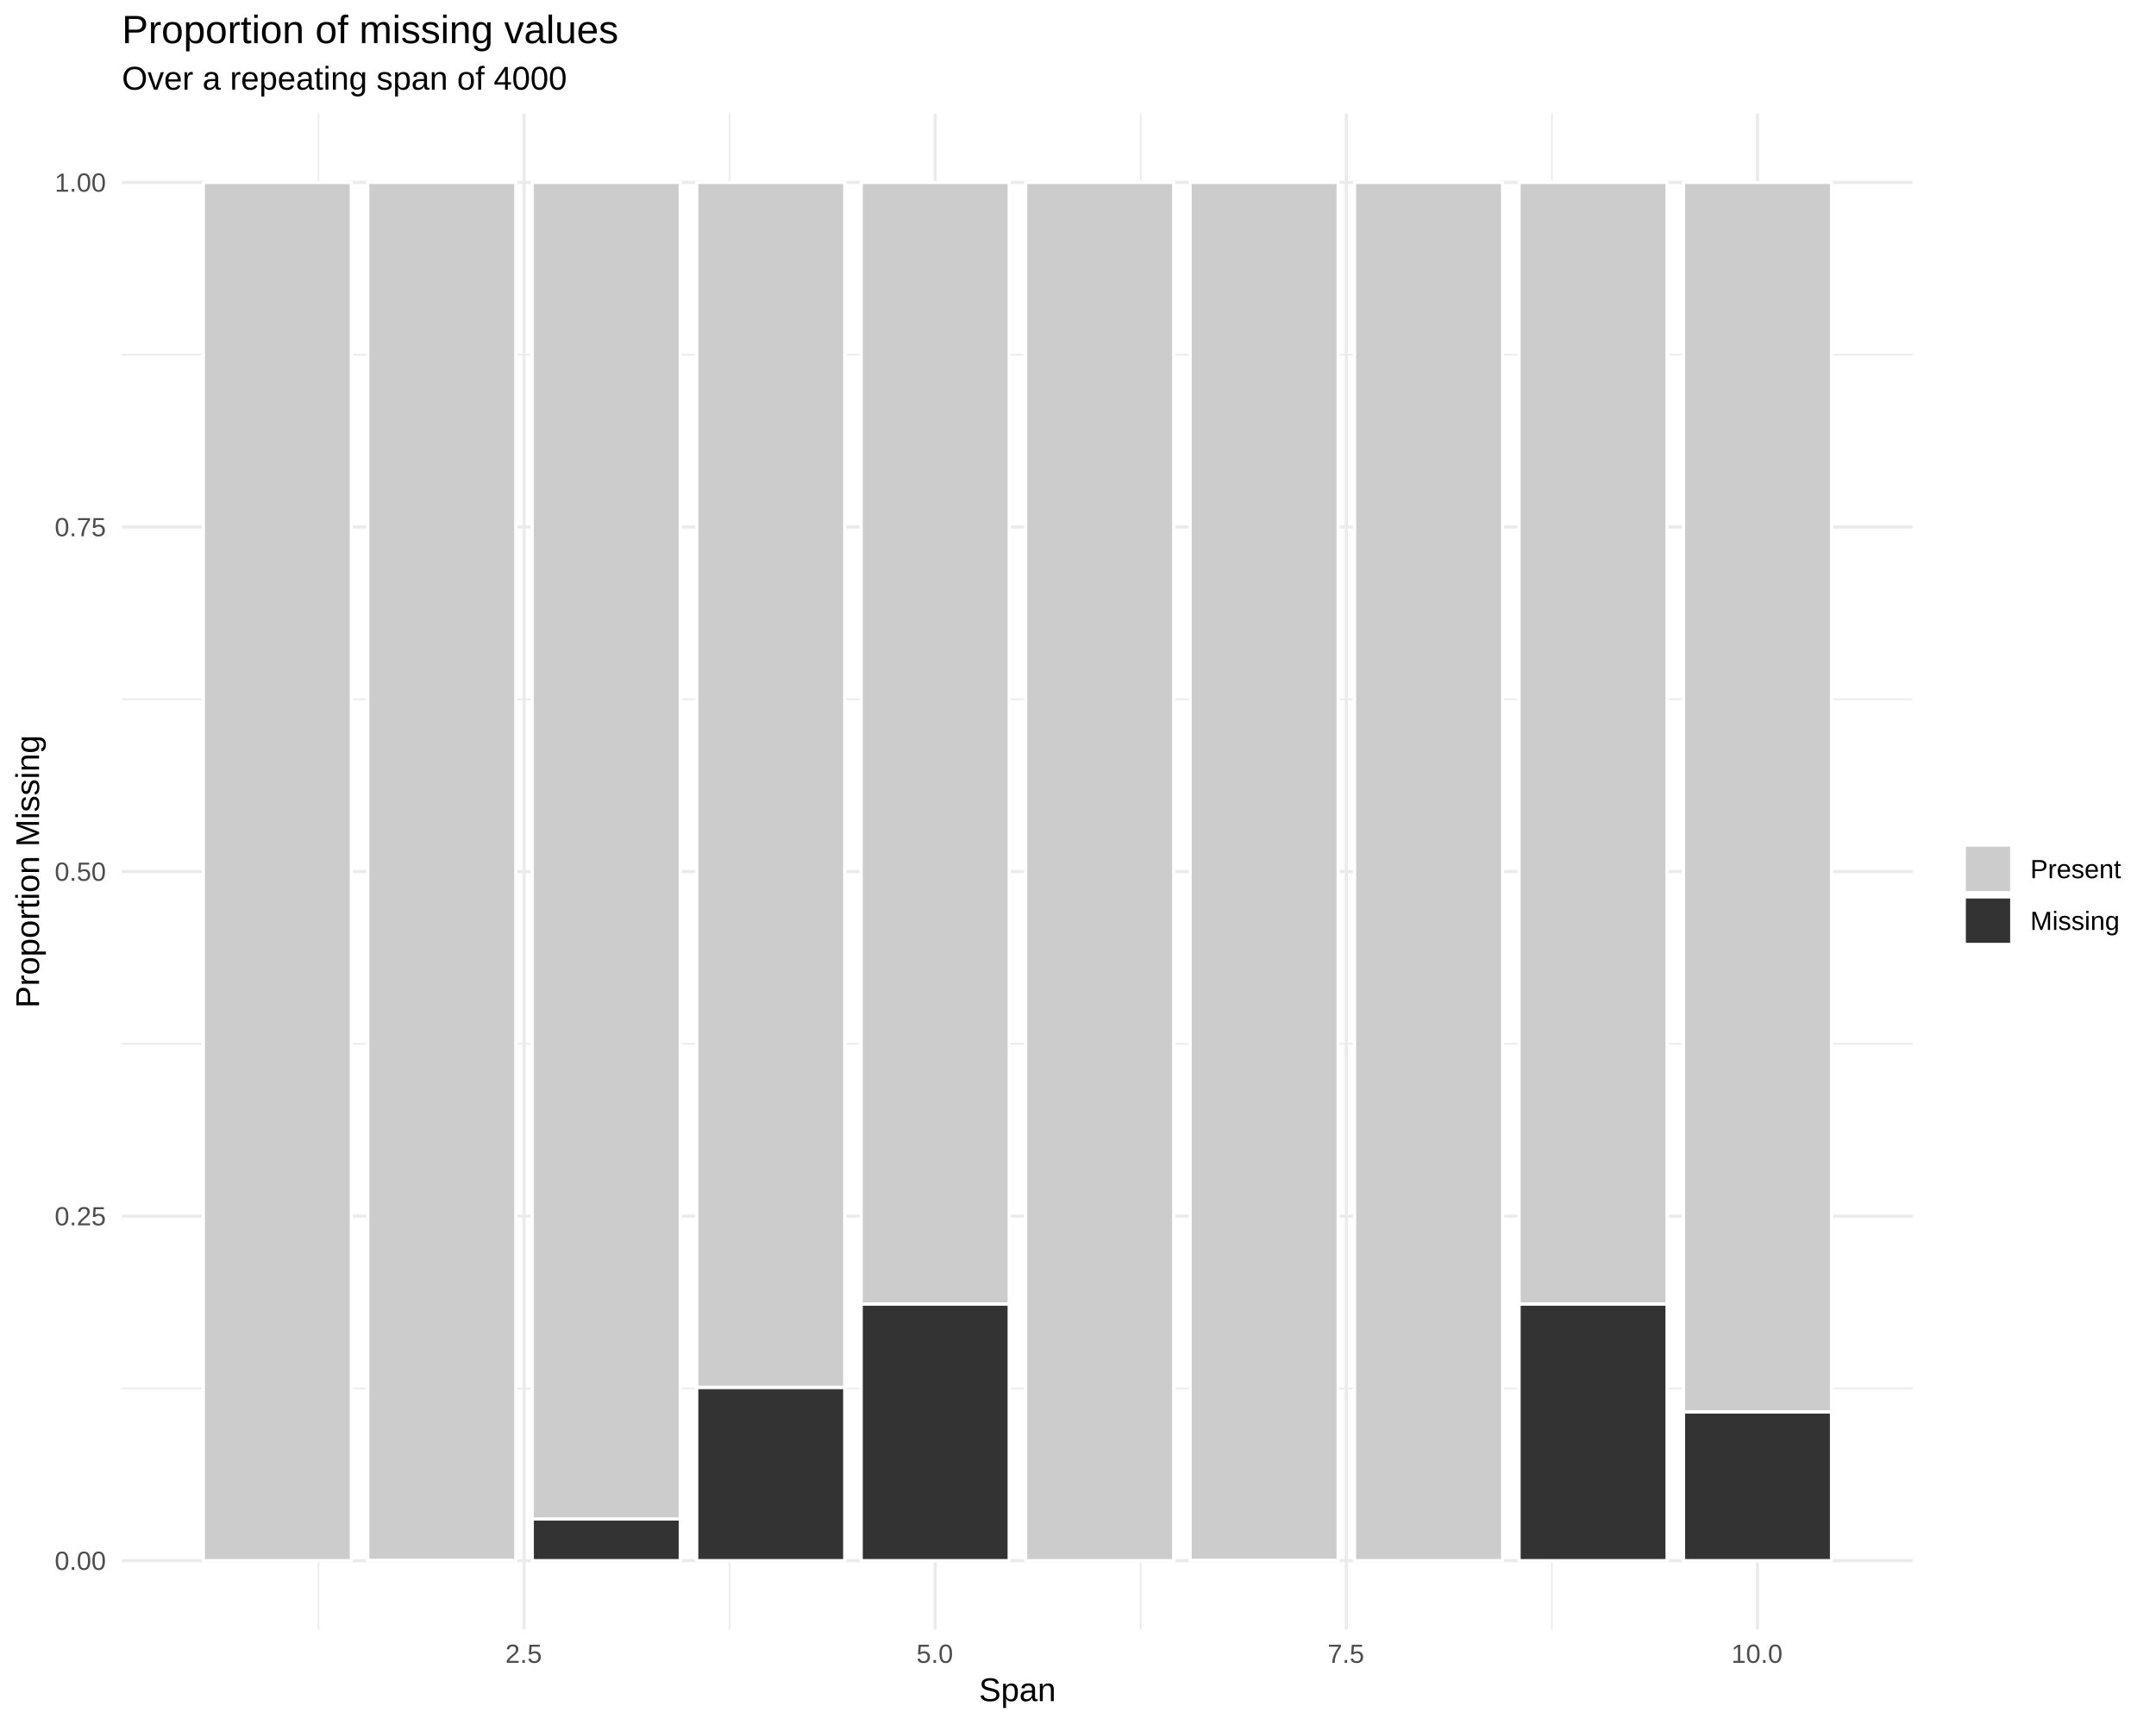
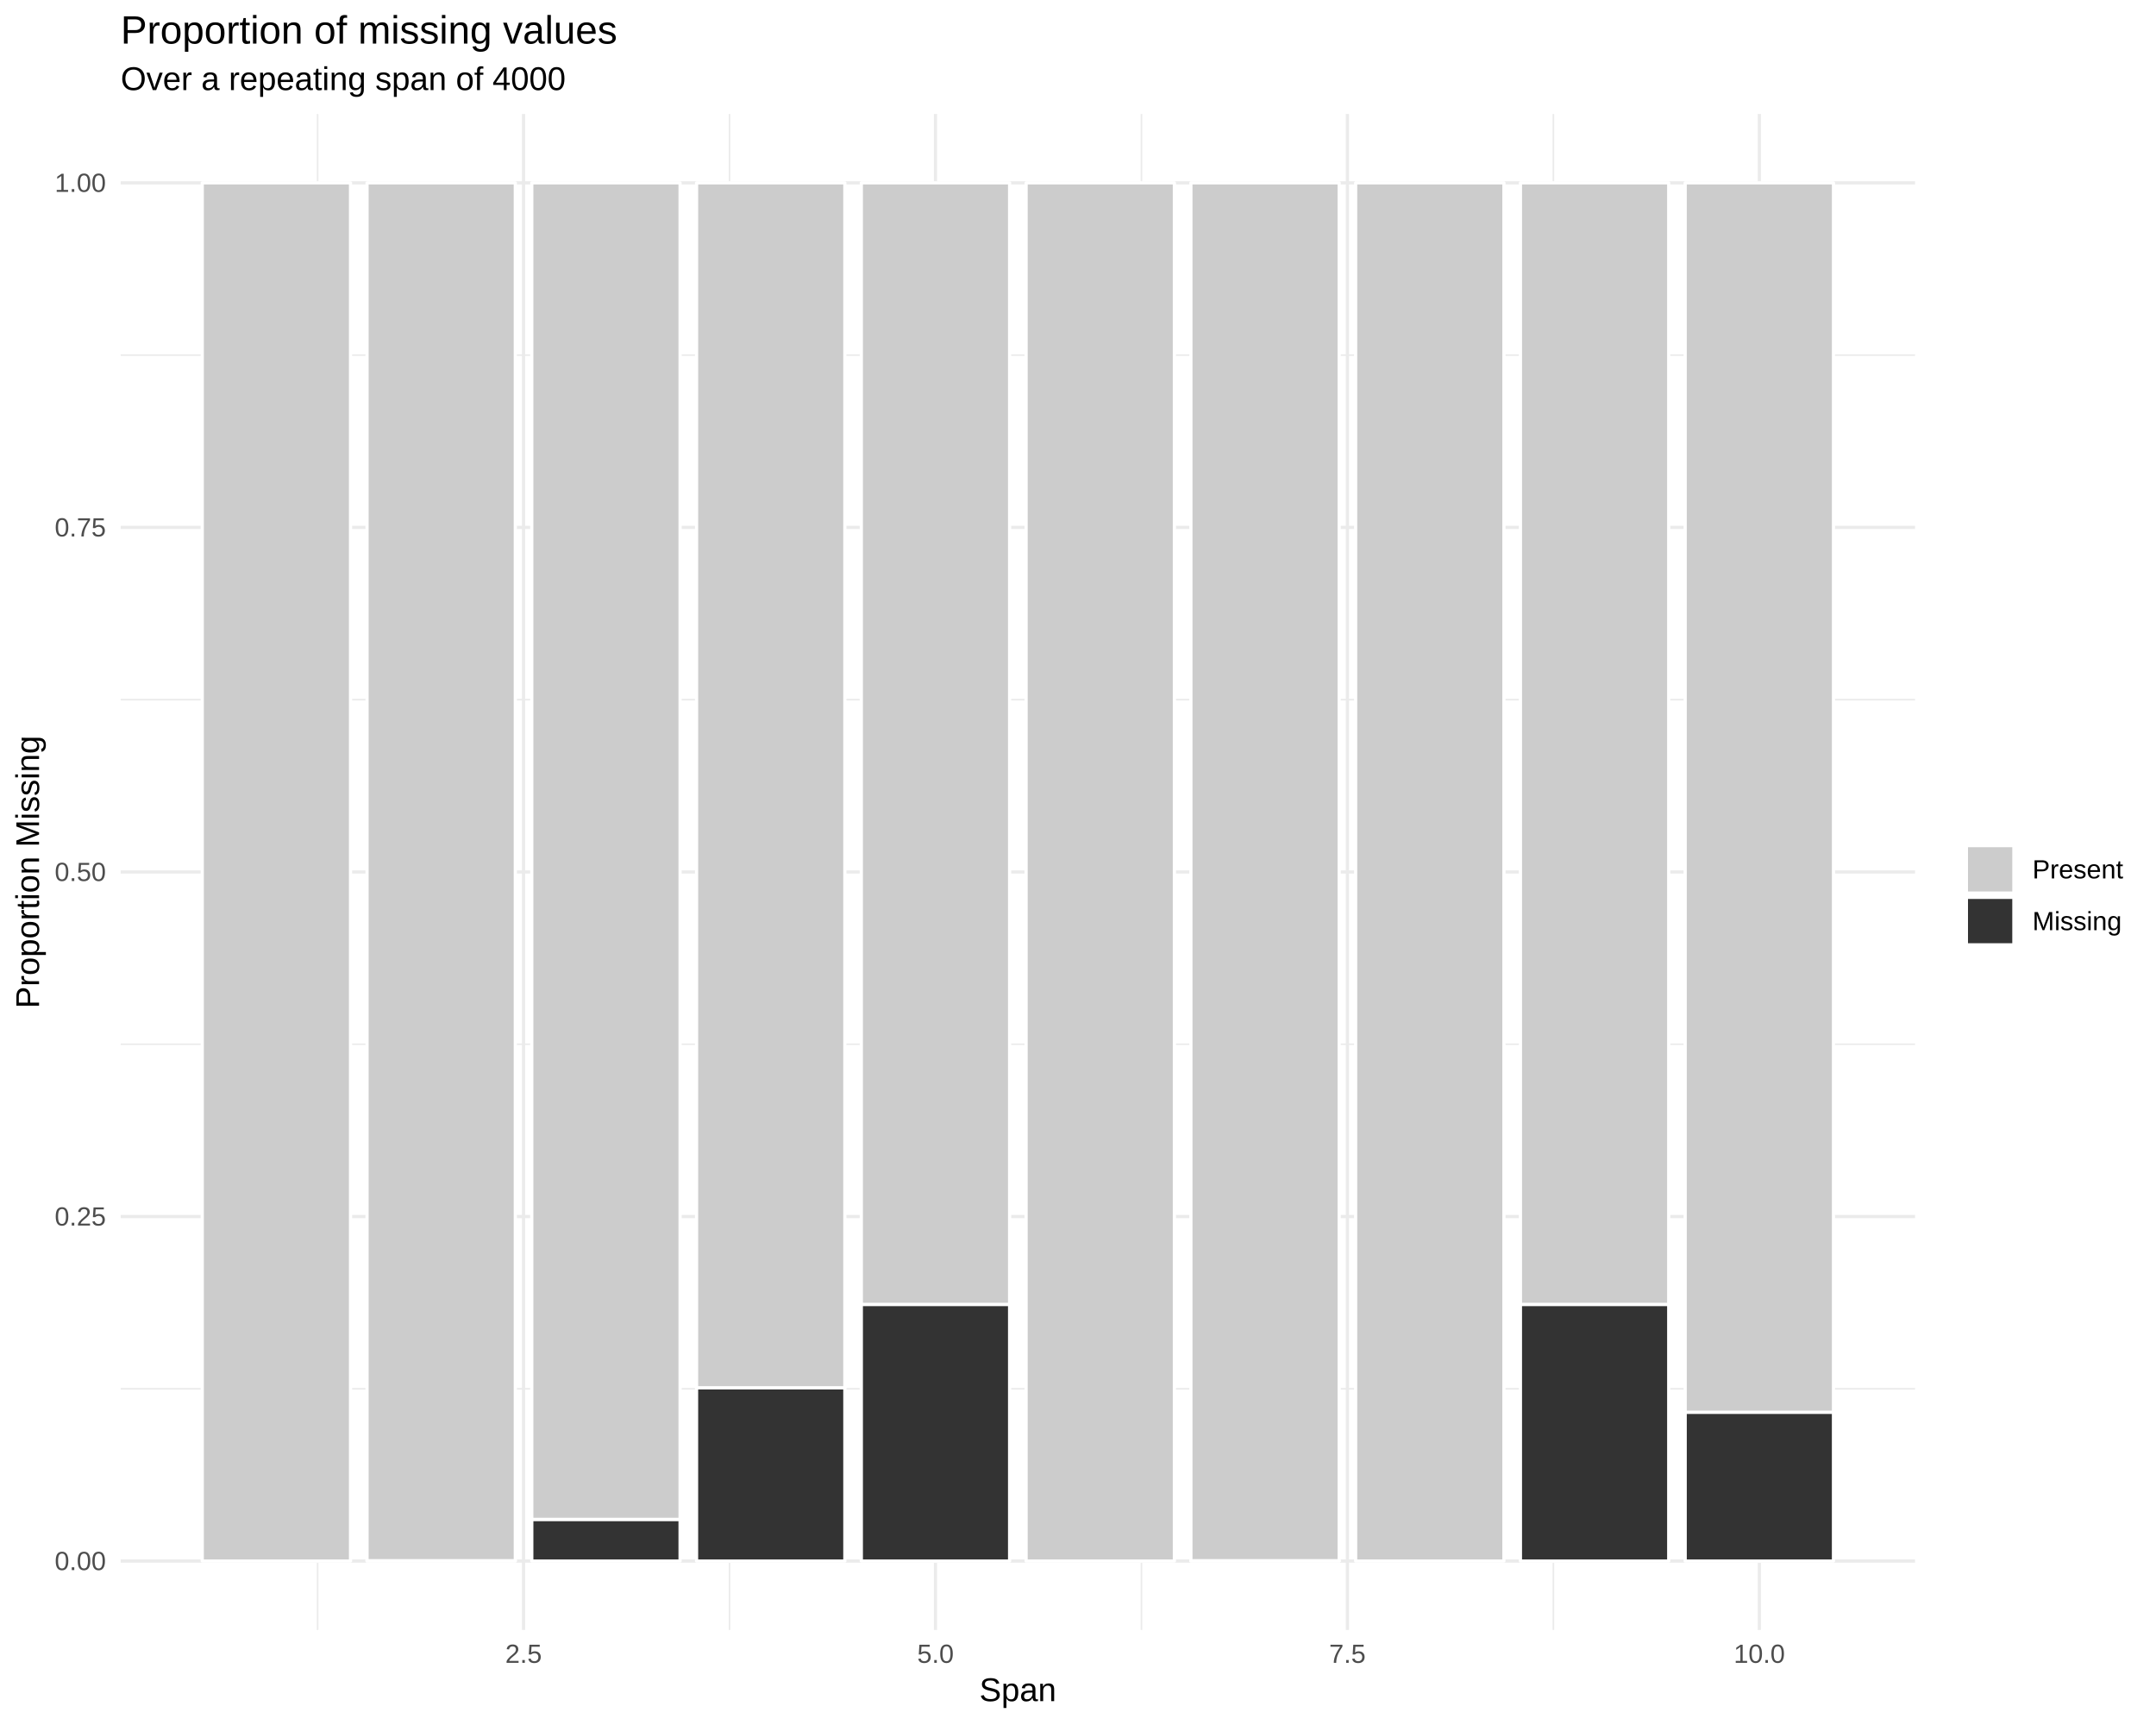
<svg xmlns="http://www.w3.org/2000/svg" viewBox="0 0 720.00 576.00">
  <defs>
    <style type="text/css">
-     line, polyline, path, rect, circle {
+     line, polyline, polygon, path, rect, circle {
      fill: none;
      stroke: #000000;
      stroke-linecap: round;
      stroke-linejoin: round;
      stroke-miterlimit: 10.00;
    }
  </style>
  </defs>
  <rect width="100%" height="100%" style="stroke: none; fill: #FFFFFF;" />
  <defs>
-     <clipPath id="cpNDAuNzE0Mnw2MzguODI3fDU0NC4xMzF8MzcuOTA3MQ==">
-       <rect x="40.71" y="37.91" width="598.11" height="506.22" />
+     <clipPath id="cpNDAuMzF8NjM5LjUzfDU0NC4yN3wzOC4wNQ==">
+       <rect x="40.31" y="38.05" width="599.22" height="506.22" />
    </clipPath>
  </defs>
-   <polyline points="40.71,463.60 638.83,463.60 " style="stroke-width: 0.53; stroke: #EBEBEB; stroke-linecap: butt;" clip-path="url(#cpNDAuNzE0Mnw2MzguODI3fDU0NC4xMzF8MzcuOTA3MQ==)" />
-   <polyline points="40.71,348.54 638.83,348.54 " style="stroke-width: 0.53; stroke: #EBEBEB; stroke-linecap: butt;" clip-path="url(#cpNDAuNzE0Mnw2MzguODI3fDU0NC4xMzF8MzcuOTA3MQ==)" />
-   <polyline points="40.71,233.49 638.83,233.49 " style="stroke-width: 0.53; stroke: #EBEBEB; stroke-linecap: butt;" clip-path="url(#cpNDAuNzE0Mnw2MzguODI3fDU0NC4xMzF8MzcuOTA3MQ==)" />
-   <polyline points="40.71,118.44 638.83,118.44 " style="stroke-width: 0.53; stroke: #EBEBEB; stroke-linecap: butt;" clip-path="url(#cpNDAuNzE0Mnw2MzguODI3fDU0NC4xMzF8MzcuOTA3MQ==)" />
-   <polyline points="106.35,544.13 106.35,37.91 " style="stroke-width: 0.53; stroke: #EBEBEB; stroke-linecap: butt;" clip-path="url(#cpNDAuNzE0Mnw2MzguODI3fDU0NC4xMzF8MzcuOTA3MQ==)" />
-   <polyline points="243.66,544.13 243.66,37.91 " style="stroke-width: 0.53; stroke: #EBEBEB; stroke-linecap: butt;" clip-path="url(#cpNDAuNzE0Mnw2MzguODI3fDU0NC4xMzF8MzcuOTA3MQ==)" />
-   <polyline points="380.96,544.13 380.96,37.91 " style="stroke-width: 0.53; stroke: #EBEBEB; stroke-linecap: butt;" clip-path="url(#cpNDAuNzE0Mnw2MzguODI3fDU0NC4xMzF8MzcuOTA3MQ==)" />
-   <polyline points="518.27,544.13 518.27,37.91 " style="stroke-width: 0.53; stroke: #EBEBEB; stroke-linecap: butt;" clip-path="url(#cpNDAuNzE0Mnw2MzguODI3fDU0NC4xMzF8MzcuOTA3MQ==)" />
-   <polyline points="40.71,521.12 638.83,521.12 " style="stroke-width: 1.07; stroke: #EBEBEB; stroke-linecap: butt;" clip-path="url(#cpNDAuNzE0Mnw2MzguODI3fDU0NC4xMzF8MzcuOTA3MQ==)" />
-   <polyline points="40.71,406.07 638.83,406.07 " style="stroke-width: 1.07; stroke: #EBEBEB; stroke-linecap: butt;" clip-path="url(#cpNDAuNzE0Mnw2MzguODI3fDU0NC4xMzF8MzcuOTA3MQ==)" />
-   <polyline points="40.71,291.02 638.83,291.02 " style="stroke-width: 1.07; stroke: #EBEBEB; stroke-linecap: butt;" clip-path="url(#cpNDAuNzE0Mnw2MzguODI3fDU0NC4xMzF8MzcuOTA3MQ==)" />
-   <polyline points="40.71,175.97 638.83,175.97 " style="stroke-width: 1.07; stroke: #EBEBEB; stroke-linecap: butt;" clip-path="url(#cpNDAuNzE0Mnw2MzguODI3fDU0NC4xMzF8MzcuOTA3MQ==)" />
-   <polyline points="40.71,60.92 638.83,60.92 " style="stroke-width: 1.07; stroke: #EBEBEB; stroke-linecap: butt;" clip-path="url(#cpNDAuNzE0Mnw2MzguODI3fDU0NC4xMzF8MzcuOTA3MQ==)" />
-   <polyline points="175.00,544.13 175.00,37.91 " style="stroke-width: 1.07; stroke: #EBEBEB; stroke-linecap: butt;" clip-path="url(#cpNDAuNzE0Mnw2MzguODI3fDU0NC4xMzF8MzcuOTA3MQ==)" />
-   <polyline points="312.31,544.13 312.31,37.91 " style="stroke-width: 1.07; stroke: #EBEBEB; stroke-linecap: butt;" clip-path="url(#cpNDAuNzE0Mnw2MzguODI3fDU0NC4xMzF8MzcuOTA3MQ==)" />
-   <polyline points="449.62,544.13 449.62,37.91 " style="stroke-width: 1.07; stroke: #EBEBEB; stroke-linecap: butt;" clip-path="url(#cpNDAuNzE0Mnw2MzguODI3fDU0NC4xMzF8MzcuOTA3MQ==)" />
-   <polyline points="586.92,544.13 586.92,37.91 " style="stroke-width: 1.07; stroke: #EBEBEB; stroke-linecap: butt;" clip-path="url(#cpNDAuNzE0Mnw2MzguODI3fDU0NC4xMzF8MzcuOTA3MQ==)" />
-   <rect x="67.90" y="521.12" width="49.43" height="0.00" style="stroke-width: 1.07; stroke: #FFFFFF; stroke-linecap: butt; fill: #333333;" clip-path="url(#cpNDAuNzE0Mnw2MzguODI3fDU0NC4xMzF8MzcuOTA3MQ==)" />
-   <rect x="67.90" y="60.92" width="49.43" height="460.20" style="stroke-width: 1.07; stroke: #FFFFFF; stroke-linecap: butt; fill: #CCCCCC;" clip-path="url(#cpNDAuNzE0Mnw2MzguODI3fDU0NC4xMzF8MzcuOTA3MQ==)" />
-   <rect x="122.82" y="521.01" width="49.43" height="0.12" style="stroke-width: 1.07; stroke: #FFFFFF; stroke-linecap: butt; fill: #333333;" clip-path="url(#cpNDAuNzE0Mnw2MzguODI3fDU0NC4xMzF8MzcuOTA3MQ==)" />
-   <rect x="122.82" y="60.92" width="49.43" height="460.09" style="stroke-width: 1.07; stroke: #FFFFFF; stroke-linecap: butt; fill: #CCCCCC;" clip-path="url(#cpNDAuNzE0Mnw2MzguODI3fDU0NC4xMzF8MzcuOTA3MQ==)" />
-   <rect x="177.75" y="507.20" width="49.43" height="13.92" style="stroke-width: 1.07; stroke: #FFFFFF; stroke-linecap: butt; fill: #333333;" clip-path="url(#cpNDAuNzE0Mnw2MzguODI3fDU0NC4xMzF8MzcuOTA3MQ==)" />
-   <rect x="177.75" y="60.92" width="49.43" height="446.28" style="stroke-width: 1.07; stroke: #FFFFFF; stroke-linecap: butt; fill: #CCCCCC;" clip-path="url(#cpNDAuNzE0Mnw2MzguODI3fDU0NC4xMzF8MzcuOTA3MQ==)" />
-   <rect x="232.67" y="463.25" width="49.43" height="57.87" style="stroke-width: 1.07; stroke: #FFFFFF; stroke-linecap: butt; fill: #333333;" clip-path="url(#cpNDAuNzE0Mnw2MzguODI3fDU0NC4xMzF8MzcuOTA3MQ==)" />
-   <rect x="232.67" y="60.92" width="49.43" height="402.33" style="stroke-width: 1.07; stroke: #FFFFFF; stroke-linecap: butt; fill: #CCCCCC;" clip-path="url(#cpNDAuNzE0Mnw2MzguODI3fDU0NC4xMzF8MzcuOTA3MQ==)" />
-   <rect x="287.59" y="435.41" width="49.43" height="85.71" style="stroke-width: 1.07; stroke: #FFFFFF; stroke-linecap: butt; fill: #333333;" clip-path="url(#cpNDAuNzE0Mnw2MzguODI3fDU0NC4xMzF8MzcuOTA3MQ==)" />
-   <rect x="287.59" y="60.92" width="49.43" height="374.49" style="stroke-width: 1.07; stroke: #FFFFFF; stroke-linecap: butt; fill: #CCCCCC;" clip-path="url(#cpNDAuNzE0Mnw2MzguODI3fDU0NC4xMzF8MzcuOTA3MQ==)" />
-   <rect x="342.52" y="521.12" width="49.43" height="0.00" style="stroke-width: 1.07; stroke: #FFFFFF; stroke-linecap: butt; fill: #333333;" clip-path="url(#cpNDAuNzE0Mnw2MzguODI3fDU0NC4xMzF8MzcuOTA3MQ==)" />
-   <rect x="342.52" y="60.92" width="49.43" height="460.20" style="stroke-width: 1.07; stroke: #FFFFFF; stroke-linecap: butt; fill: #CCCCCC;" clip-path="url(#cpNDAuNzE0Mnw2MzguODI3fDU0NC4xMzF8MzcuOTA3MQ==)" />
-   <rect x="397.44" y="521.01" width="49.43" height="0.12" style="stroke-width: 1.07; stroke: #FFFFFF; stroke-linecap: butt; fill: #333333;" clip-path="url(#cpNDAuNzE0Mnw2MzguODI3fDU0NC4xMzF8MzcuOTA3MQ==)" />
-   <rect x="397.44" y="60.92" width="49.43" height="460.09" style="stroke-width: 1.07; stroke: #FFFFFF; stroke-linecap: butt; fill: #CCCCCC;" clip-path="url(#cpNDAuNzE0Mnw2MzguODI3fDU0NC4xMzF8MzcuOTA3MQ==)" />
-   <rect x="452.36" y="521.12" width="49.43" height="0.00" style="stroke-width: 1.07; stroke: #FFFFFF; stroke-linecap: butt; fill: #333333;" clip-path="url(#cpNDAuNzE0Mnw2MzguODI3fDU0NC4xMzF8MzcuOTA3MQ==)" />
-   <rect x="452.36" y="60.92" width="49.43" height="460.20" style="stroke-width: 1.07; stroke: #FFFFFF; stroke-linecap: butt; fill: #CCCCCC;" clip-path="url(#cpNDAuNzE0Mnw2MzguODI3fDU0NC4xMzF8MzcuOTA3MQ==)" />
-   <rect x="507.29" y="435.41" width="49.43" height="85.71" style="stroke-width: 1.07; stroke: #FFFFFF; stroke-linecap: butt; fill: #333333;" clip-path="url(#cpNDAuNzE0Mnw2MzguODI3fDU0NC4xMzF8MzcuOTA3MQ==)" />
-   <rect x="507.29" y="60.92" width="49.43" height="374.49" style="stroke-width: 1.07; stroke: #FFFFFF; stroke-linecap: butt; fill: #CCCCCC;" clip-path="url(#cpNDAuNzE0Mnw2MzguODI3fDU0NC4xMzF8MzcuOTA3MQ==)" />
-   <rect x="562.21" y="471.42" width="49.43" height="49.70" style="stroke-width: 1.07; stroke: #FFFFFF; stroke-linecap: butt; fill: #333333;" clip-path="url(#cpNDAuNzE0Mnw2MzguODI3fDU0NC4xMzF8MzcuOTA3MQ==)" />
-   <rect x="562.21" y="60.92" width="49.43" height="410.50" style="stroke-width: 1.07; stroke: #FFFFFF; stroke-linecap: butt; fill: #CCCCCC;" clip-path="url(#cpNDAuNzE0Mnw2MzguODI3fDU0NC4xMzF8MzcuOTA3MQ==)" />
+   <polyline points="40.31,463.74 639.53,463.74 " style="stroke-width: 0.53; stroke: #EBEBEB; stroke-linecap: butt;" clip-path="url(#cpNDAuMzF8NjM5LjUzfDU0NC4yN3wzOC4wNQ==)" />
+   <polyline points="40.31,348.68 639.53,348.68 " style="stroke-width: 0.53; stroke: #EBEBEB; stroke-linecap: butt;" clip-path="url(#cpNDAuMzF8NjM5LjUzfDU0NC4yN3wzOC4wNQ==)" />
+   <polyline points="40.31,233.63 639.53,233.63 " style="stroke-width: 0.53; stroke: #EBEBEB; stroke-linecap: butt;" clip-path="url(#cpNDAuMzF8NjM5LjUzfDU0NC4yN3wzOC4wNQ==)" />
+   <polyline points="40.31,118.58 639.53,118.58 " style="stroke-width: 0.53; stroke: #EBEBEB; stroke-linecap: butt;" clip-path="url(#cpNDAuMzF8NjM5LjUzfDU0NC4yN3wzOC4wNQ==)" />
+   <polyline points="106.06,544.27 106.06,38.05 " style="stroke-width: 0.53; stroke: #EBEBEB; stroke-linecap: butt;" clip-path="url(#cpNDAuMzF8NjM5LjUzfDU0NC4yN3wzOC4wNQ==)" />
+   <polyline points="243.62,544.27 243.62,38.05 " style="stroke-width: 0.53; stroke: #EBEBEB; stroke-linecap: butt;" clip-path="url(#cpNDAuMzF8NjM5LjUzfDU0NC4yN3wzOC4wNQ==)" />
+   <polyline points="381.19,544.27 381.19,38.05 " style="stroke-width: 0.53; stroke: #EBEBEB; stroke-linecap: butt;" clip-path="url(#cpNDAuMzF8NjM5LjUzfDU0NC4yN3wzOC4wNQ==)" />
+   <polyline points="518.75,544.27 518.75,38.05 " style="stroke-width: 0.53; stroke: #EBEBEB; stroke-linecap: butt;" clip-path="url(#cpNDAuMzF8NjM5LjUzfDU0NC4yN3wzOC4wNQ==)" />
+   <polyline points="40.31,521.26 639.53,521.26 " style="stroke-width: 1.07; stroke: #EBEBEB; stroke-linecap: butt;" clip-path="url(#cpNDAuMzF8NjM5LjUzfDU0NC4yN3wzOC4wNQ==)" />
+   <polyline points="40.31,406.21 639.53,406.21 " style="stroke-width: 1.07; stroke: #EBEBEB; stroke-linecap: butt;" clip-path="url(#cpNDAuMzF8NjM5LjUzfDU0NC4yN3wzOC4wNQ==)" />
+   <polyline points="40.31,291.16 639.53,291.16 " style="stroke-width: 1.07; stroke: #EBEBEB; stroke-linecap: butt;" clip-path="url(#cpNDAuMzF8NjM5LjUzfDU0NC4yN3wzOC4wNQ==)" />
+   <polyline points="40.31,176.11 639.53,176.11 " style="stroke-width: 1.07; stroke: #EBEBEB; stroke-linecap: butt;" clip-path="url(#cpNDAuMzF8NjM5LjUzfDU0NC4yN3wzOC4wNQ==)" />
+   <polyline points="40.31,61.06 639.53,61.06 " style="stroke-width: 1.07; stroke: #EBEBEB; stroke-linecap: butt;" clip-path="url(#cpNDAuMzF8NjM5LjUzfDU0NC4yN3wzOC4wNQ==)" />
+   <polyline points="174.84,544.27 174.84,38.05 " style="stroke-width: 1.07; stroke: #EBEBEB; stroke-linecap: butt;" clip-path="url(#cpNDAuMzF8NjM5LjUzfDU0NC4yN3wzOC4wNQ==)" />
+   <polyline points="312.41,544.27 312.41,38.05 " style="stroke-width: 1.07; stroke: #EBEBEB; stroke-linecap: butt;" clip-path="url(#cpNDAuMzF8NjM5LjUzfDU0NC4yN3wzOC4wNQ==)" />
+   <polyline points="449.97,544.27 449.97,38.05 " style="stroke-width: 1.07; stroke: #EBEBEB; stroke-linecap: butt;" clip-path="url(#cpNDAuMzF8NjM5LjUzfDU0NC4yN3wzOC4wNQ==)" />
+   <polyline points="587.53,544.27 587.53,38.05 " style="stroke-width: 1.07; stroke: #EBEBEB; stroke-linecap: butt;" clip-path="url(#cpNDAuMzF8NjM5LjUzfDU0NC4yN3wzOC4wNQ==)" />
+   <rect x="67.54" y="521.26" width="49.52" height="0.00" style="stroke-width: 1.07; stroke: #FFFFFF; stroke-linecap: butt; fill: #333333;" clip-path="url(#cpNDAuMzF8NjM5LjUzfDU0NC4yN3wzOC4wNQ==)" />
+   <rect x="67.54" y="61.06" width="49.52" height="460.20" style="stroke-width: 1.07; stroke: #FFFFFF; stroke-linecap: butt; fill: #CCCCCC;" clip-path="url(#cpNDAuMzF8NjM5LjUzfDU0NC4yN3wzOC4wNQ==)" />
+   <rect x="122.57" y="521.15" width="49.52" height="0.12" style="stroke-width: 1.07; stroke: #FFFFFF; stroke-linecap: butt; fill: #333333;" clip-path="url(#cpNDAuMzF8NjM5LjUzfDU0NC4yN3wzOC4wNQ==)" />
+   <rect x="122.57" y="61.06" width="49.52" height="460.09" style="stroke-width: 1.07; stroke: #FFFFFF; stroke-linecap: butt; fill: #CCCCCC;" clip-path="url(#cpNDAuMzF8NjM5LjUzfDU0NC4yN3wzOC4wNQ==)" />
+   <rect x="177.59" y="507.34" width="49.52" height="13.92" style="stroke-width: 1.07; stroke: #FFFFFF; stroke-linecap: butt; fill: #333333;" clip-path="url(#cpNDAuMzF8NjM5LjUzfDU0NC4yN3wzOC4wNQ==)" />
+   <rect x="177.59" y="61.06" width="49.52" height="446.28" style="stroke-width: 1.07; stroke: #FFFFFF; stroke-linecap: butt; fill: #CCCCCC;" clip-path="url(#cpNDAuMzF8NjM5LjUzfDU0NC4yN3wzOC4wNQ==)" />
+   <rect x="232.62" y="463.39" width="49.52" height="57.87" style="stroke-width: 1.07; stroke: #FFFFFF; stroke-linecap: butt; fill: #333333;" clip-path="url(#cpNDAuMzF8NjM5LjUzfDU0NC4yN3wzOC4wNQ==)" />
+   <rect x="232.62" y="61.06" width="49.52" height="402.33" style="stroke-width: 1.07; stroke: #FFFFFF; stroke-linecap: butt; fill: #CCCCCC;" clip-path="url(#cpNDAuMzF8NjM5LjUzfDU0NC4yN3wzOC4wNQ==)" />
+   <rect x="287.64" y="435.55" width="49.52" height="85.71" style="stroke-width: 1.07; stroke: #FFFFFF; stroke-linecap: butt; fill: #333333;" clip-path="url(#cpNDAuMzF8NjM5LjUzfDU0NC4yN3wzOC4wNQ==)" />
+   <rect x="287.64" y="61.06" width="49.52" height="374.49" style="stroke-width: 1.07; stroke: #FFFFFF; stroke-linecap: butt; fill: #CCCCCC;" clip-path="url(#cpNDAuMzF8NjM5LjUzfDU0NC4yN3wzOC4wNQ==)" />
+   <rect x="342.67" y="521.26" width="49.52" height="0.00" style="stroke-width: 1.07; stroke: #FFFFFF; stroke-linecap: butt; fill: #333333;" clip-path="url(#cpNDAuMzF8NjM5LjUzfDU0NC4yN3wzOC4wNQ==)" />
+   <rect x="342.67" y="61.06" width="49.52" height="460.20" style="stroke-width: 1.07; stroke: #FFFFFF; stroke-linecap: butt; fill: #CCCCCC;" clip-path="url(#cpNDAuMzF8NjM5LjUzfDU0NC4yN3wzOC4wNQ==)" />
+   <rect x="397.70" y="521.15" width="49.52" height="0.12" style="stroke-width: 1.07; stroke: #FFFFFF; stroke-linecap: butt; fill: #333333;" clip-path="url(#cpNDAuMzF8NjM5LjUzfDU0NC4yN3wzOC4wNQ==)" />
+   <rect x="397.70" y="61.06" width="49.52" height="460.09" style="stroke-width: 1.07; stroke: #FFFFFF; stroke-linecap: butt; fill: #CCCCCC;" clip-path="url(#cpNDAuMzF8NjM5LjUzfDU0NC4yN3wzOC4wNQ==)" />
+   <rect x="452.72" y="521.26" width="49.52" height="0.00" style="stroke-width: 1.07; stroke: #FFFFFF; stroke-linecap: butt; fill: #333333;" clip-path="url(#cpNDAuMzF8NjM5LjUzfDU0NC4yN3wzOC4wNQ==)" />
+   <rect x="452.72" y="61.06" width="49.52" height="460.20" style="stroke-width: 1.07; stroke: #FFFFFF; stroke-linecap: butt; fill: #CCCCCC;" clip-path="url(#cpNDAuMzF8NjM5LjUzfDU0NC4yN3wzOC4wNQ==)" />
+   <rect x="507.75" y="435.55" width="49.52" height="85.71" style="stroke-width: 1.07; stroke: #FFFFFF; stroke-linecap: butt; fill: #333333;" clip-path="url(#cpNDAuMzF8NjM5LjUzfDU0NC4yN3wzOC4wNQ==)" />
+   <rect x="507.75" y="61.06" width="49.52" height="374.49" style="stroke-width: 1.07; stroke: #FFFFFF; stroke-linecap: butt; fill: #CCCCCC;" clip-path="url(#cpNDAuMzF8NjM5LjUzfDU0NC4yN3wzOC4wNQ==)" />
+   <rect x="562.77" y="471.56" width="49.52" height="49.70" style="stroke-width: 1.07; stroke: #FFFFFF; stroke-linecap: butt; fill: #333333;" clip-path="url(#cpNDAuMzF8NjM5LjUzfDU0NC4yN3wzOC4wNQ==)" />
+   <rect x="562.77" y="61.06" width="49.52" height="410.50" style="stroke-width: 1.07; stroke: #FFFFFF; stroke-linecap: butt; fill: #CCCCCC;" clip-path="url(#cpNDAuMzF8NjM5LjUzfDU0NC4yN3wzOC4wNQ==)" />
  <defs>
-     <clipPath id="cpMHw3MjB8NTc2fDA=">
+     <clipPath id="cpMC4wMHw3MjAuMDB8NTc2LjAwfDAuMDA=">
      <rect x="0.00" y="0.00" width="720.00" height="576.00" />
    </clipPath>
  </defs>
-   <g clip-path="url(#cpMHw3MjB8NTc2fDA=)">
-     <text x="18.27" y="524.21" style="font-size: 8.80px; fill: #4D4D4D; font-family: Liberation Sans;" textLength="17.52px" lengthAdjust="spacingAndGlyphs">0.00</text>
+   <g clip-path="url(#cpMC4wMHw3MjAuMDB8NTc2LjAwfDAuMDA=)">
+     <text x="18.27" y="524.28" style="font-size: 8.80px; fill: #4D4D4D; font-family: Liberation Sans;" textLength="17.11px" lengthAdjust="spacingAndGlyphs">0.00</text>
  </g>
-   <g clip-path="url(#cpMHw3MjB8NTc2fDA=)">
-     <text x="18.27" y="409.16" style="font-size: 8.80px; fill: #4D4D4D; font-family: Liberation Sans;" textLength="17.52px" lengthAdjust="spacingAndGlyphs">0.25</text>
+   <g clip-path="url(#cpMC4wMHw3MjAuMDB8NTc2LjAwfDAuMDA=)">
+     <text x="18.27" y="409.23" style="font-size: 8.80px; fill: #4D4D4D; font-family: Liberation Sans;" textLength="17.11px" lengthAdjust="spacingAndGlyphs">0.25</text>
  </g>
-   <g clip-path="url(#cpMHw3MjB8NTc2fDA=)">
-     <text x="18.27" y="294.11" style="font-size: 8.80px; fill: #4D4D4D; font-family: Liberation Sans;" textLength="17.52px" lengthAdjust="spacingAndGlyphs">0.50</text>
+   <g clip-path="url(#cpMC4wMHw3MjAuMDB8NTc2LjAwfDAuMDA=)">
+     <text x="18.27" y="294.18" style="font-size: 8.80px; fill: #4D4D4D; font-family: Liberation Sans;" textLength="17.11px" lengthAdjust="spacingAndGlyphs">0.50</text>
  </g>
-   <g clip-path="url(#cpMHw3MjB8NTc2fDA=)">
-     <text x="18.27" y="179.06" style="font-size: 8.80px; fill: #4D4D4D; font-family: Liberation Sans;" textLength="17.52px" lengthAdjust="spacingAndGlyphs">0.75</text>
+   <g clip-path="url(#cpMC4wMHw3MjAuMDB8NTc2LjAwfDAuMDA=)">
+     <text x="18.27" y="179.13" style="font-size: 8.80px; fill: #4D4D4D; font-family: Liberation Sans;" textLength="17.11px" lengthAdjust="spacingAndGlyphs">0.75</text>
  </g>
-   <g clip-path="url(#cpMHw3MjB8NTc2fDA=)">
-     <text x="18.27" y="64.01" style="font-size: 8.80px; fill: #4D4D4D; font-family: Liberation Sans;" textLength="17.52px" lengthAdjust="spacingAndGlyphs">1.00</text>
+   <g clip-path="url(#cpMC4wMHw3MjAuMDB8NTc2LjAwfDAuMDA=)">
+     <text x="18.27" y="64.08" style="font-size: 8.80px; fill: #4D4D4D; font-family: Liberation Sans;" textLength="17.11px" lengthAdjust="spacingAndGlyphs">1.00</text>
  </g>
-   <g clip-path="url(#cpMHw3MjB8NTc2fDA=)">
-     <text x="168.75" y="555.25" style="font-size: 8.80px; fill: #4D4D4D; font-family: Liberation Sans;" textLength="12.51px" lengthAdjust="spacingAndGlyphs">2.5</text>
+   <g clip-path="url(#cpMC4wMHw3MjAuMDB8NTc2LjAwfDAuMDA=)">
+     <text x="168.73" y="555.25" style="font-size: 8.80px; fill: #4D4D4D; font-family: Liberation Sans;" textLength="12.22px" lengthAdjust="spacingAndGlyphs">2.5</text>
  </g>
-   <g clip-path="url(#cpMHw3MjB8NTc2fDA=)">
-     <text x="306.05" y="555.25" style="font-size: 8.80px; fill: #4D4D4D; font-family: Liberation Sans;" textLength="12.51px" lengthAdjust="spacingAndGlyphs">5.0</text>
+   <g clip-path="url(#cpMC4wMHw3MjAuMDB8NTc2LjAwfDAuMDA=)">
+     <text x="306.30" y="555.25" style="font-size: 8.80px; fill: #4D4D4D; font-family: Liberation Sans;" textLength="12.22px" lengthAdjust="spacingAndGlyphs">5.0</text>
  </g>
-   <g clip-path="url(#cpMHw3MjB8NTc2fDA=)">
-     <text x="443.36" y="555.25" style="font-size: 8.80px; fill: #4D4D4D; font-family: Liberation Sans;" textLength="12.51px" lengthAdjust="spacingAndGlyphs">7.5</text>
+   <g clip-path="url(#cpMC4wMHw3MjAuMDB8NTc2LjAwfDAuMDA=)">
+     <text x="443.86" y="555.25" style="font-size: 8.80px; fill: #4D4D4D; font-family: Liberation Sans;" textLength="12.22px" lengthAdjust="spacingAndGlyphs">7.5</text>
  </g>
-   <g clip-path="url(#cpMHw3MjB8NTc2fDA=)">
-     <text x="578.17" y="555.25" style="font-size: 8.80px; fill: #4D4D4D; font-family: Liberation Sans;" textLength="17.52px" lengthAdjust="spacingAndGlyphs">10.0</text>
+   <g clip-path="url(#cpMC4wMHw3MjAuMDB8NTc2LjAwfDAuMDA=)">
+     <text x="578.98" y="555.25" style="font-size: 8.80px; fill: #4D4D4D; font-family: Liberation Sans;" textLength="17.11px" lengthAdjust="spacingAndGlyphs">10.0</text>
  </g>
-   <g clip-path="url(#cpMHw3MjB8NTc2fDA=)">
-     <text x="326.93" y="568.04" style="font-size: 11.00px; font-family: Liberation Sans;" textLength="25.69px" lengthAdjust="spacingAndGlyphs">Span</text>
+   <g clip-path="url(#cpMC4wMHw3MjAuMDB8NTc2LjAwfDAuMDA=)">
+     <text x="327.06" y="568.04" style="font-size: 11.00px; font-family: Liberation Sans;" textLength="25.72px" lengthAdjust="spacingAndGlyphs">Span</text>
  </g>
-   <g clip-path="url(#cpMHw3MjB8NTc2fDA=)">
-     <text transform="translate(13.04,336.57) rotate(-90)" style="font-size: 11.00px; font-family: Liberation Sans;" textLength="91.09px" lengthAdjust="spacingAndGlyphs">Proportion Missing</text>
+   <g clip-path="url(#cpMC4wMHw3MjAuMDB8NTc2LjAwfDAuMDA=)">
+     <text transform="translate(13.04,336.72) rotate(-90)" style="font-size: 11.00px; font-family: Liberation Sans;" textLength="91.12px" lengthAdjust="spacingAndGlyphs">Proportion Missing</text>
  </g>
-   <rect x="655.97" y="282.21" width="15.86" height="15.86" style="stroke-width: 1.07; stroke: #FFFFFF; stroke-linejoin: miter; fill: #CCCCCC;" clip-path="url(#cpMHw3MjB8NTc2fDA=)" />
-   <rect x="655.97" y="299.49" width="15.86" height="15.86" style="stroke-width: 1.07; stroke: #FFFFFF; stroke-linejoin: miter; fill: #333333;" clip-path="url(#cpMHw3MjB8NTc2fDA=)" />
-   <g clip-path="url(#cpMHw3MjB8NTc2fDA=)">
-     <text x="678.02" y="293.24" style="font-size: 8.80px; font-family: Liberation Sans;" textLength="31.02px" lengthAdjust="spacingAndGlyphs">Present</text>
+   <rect x="656.68" y="282.35" width="15.86" height="15.86" style="stroke-width: 1.07; stroke: #FFFFFF; stroke-linejoin: miter; fill: #CCCCCC;" clip-path="url(#cpMC4wMHw3MjAuMDB8NTc2LjAwfDAuMDA=)" />
+   <rect x="656.68" y="299.63" width="15.86" height="15.86" style="stroke-width: 1.07; stroke: #FFFFFF; stroke-linejoin: miter; fill: #333333;" clip-path="url(#cpMC4wMHw3MjAuMDB8NTc2LjAwfDAuMDA=)" />
+   <g clip-path="url(#cpMC4wMHw3MjAuMDB8NTc2LjAwfDAuMDA=)">
+     <text x="678.73" y="293.31" style="font-size: 8.80px; font-family: Liberation Sans;" textLength="30.31px" lengthAdjust="spacingAndGlyphs">Present</text>
  </g>
-   <g clip-path="url(#cpMHw3MjB8NTc2fDA=)">
-     <text x="678.02" y="310.52" style="font-size: 8.80px; font-family: Liberation Sans;" textLength="30.51px" lengthAdjust="spacingAndGlyphs">Missing</text>
+   <g clip-path="url(#cpMC4wMHw3MjAuMDB8NTc2LjAwfDAuMDA=)">
+     <text x="678.73" y="310.59" style="font-size: 8.80px; font-family: Liberation Sans;" textLength="29.83px" lengthAdjust="spacingAndGlyphs">Missing</text>
  </g>
-   <g clip-path="url(#cpMHw3MjB8NTc2fDA=)">
-     <text x="40.71" y="29.94" style="font-size: 11.00px; font-family: Liberation Sans;" textLength="148.60px" lengthAdjust="spacingAndGlyphs">Over a repeating span of 4000</text>
+   <g clip-path="url(#cpMC4wMHw3MjAuMDB8NTc2LjAwfDAuMDA=)">
+     <text x="40.31" y="30.08" style="font-size: 11.00px; font-family: Liberation Sans;" textLength="148.75px" lengthAdjust="spacingAndGlyphs">Over a repeating span of 4000</text>
  </g>
-   <g clip-path="url(#cpMHw3MjB8NTc2fDA=)">
-     <text x="40.71" y="14.42" style="font-size: 13.20px; font-family: Liberation Sans;" textLength="163.30px" lengthAdjust="spacingAndGlyphs">Proportion of missing values</text>
+   <g clip-path="url(#cpMC4wMHw3MjAuMDB8NTc2LjAwfDAuMDA=)">
+     <text x="40.31" y="14.56" style="font-size: 13.20px; font-family: Liberation Sans;" textLength="165.58px" lengthAdjust="spacingAndGlyphs">Proportion of missing values</text>
  </g>
</svg>
